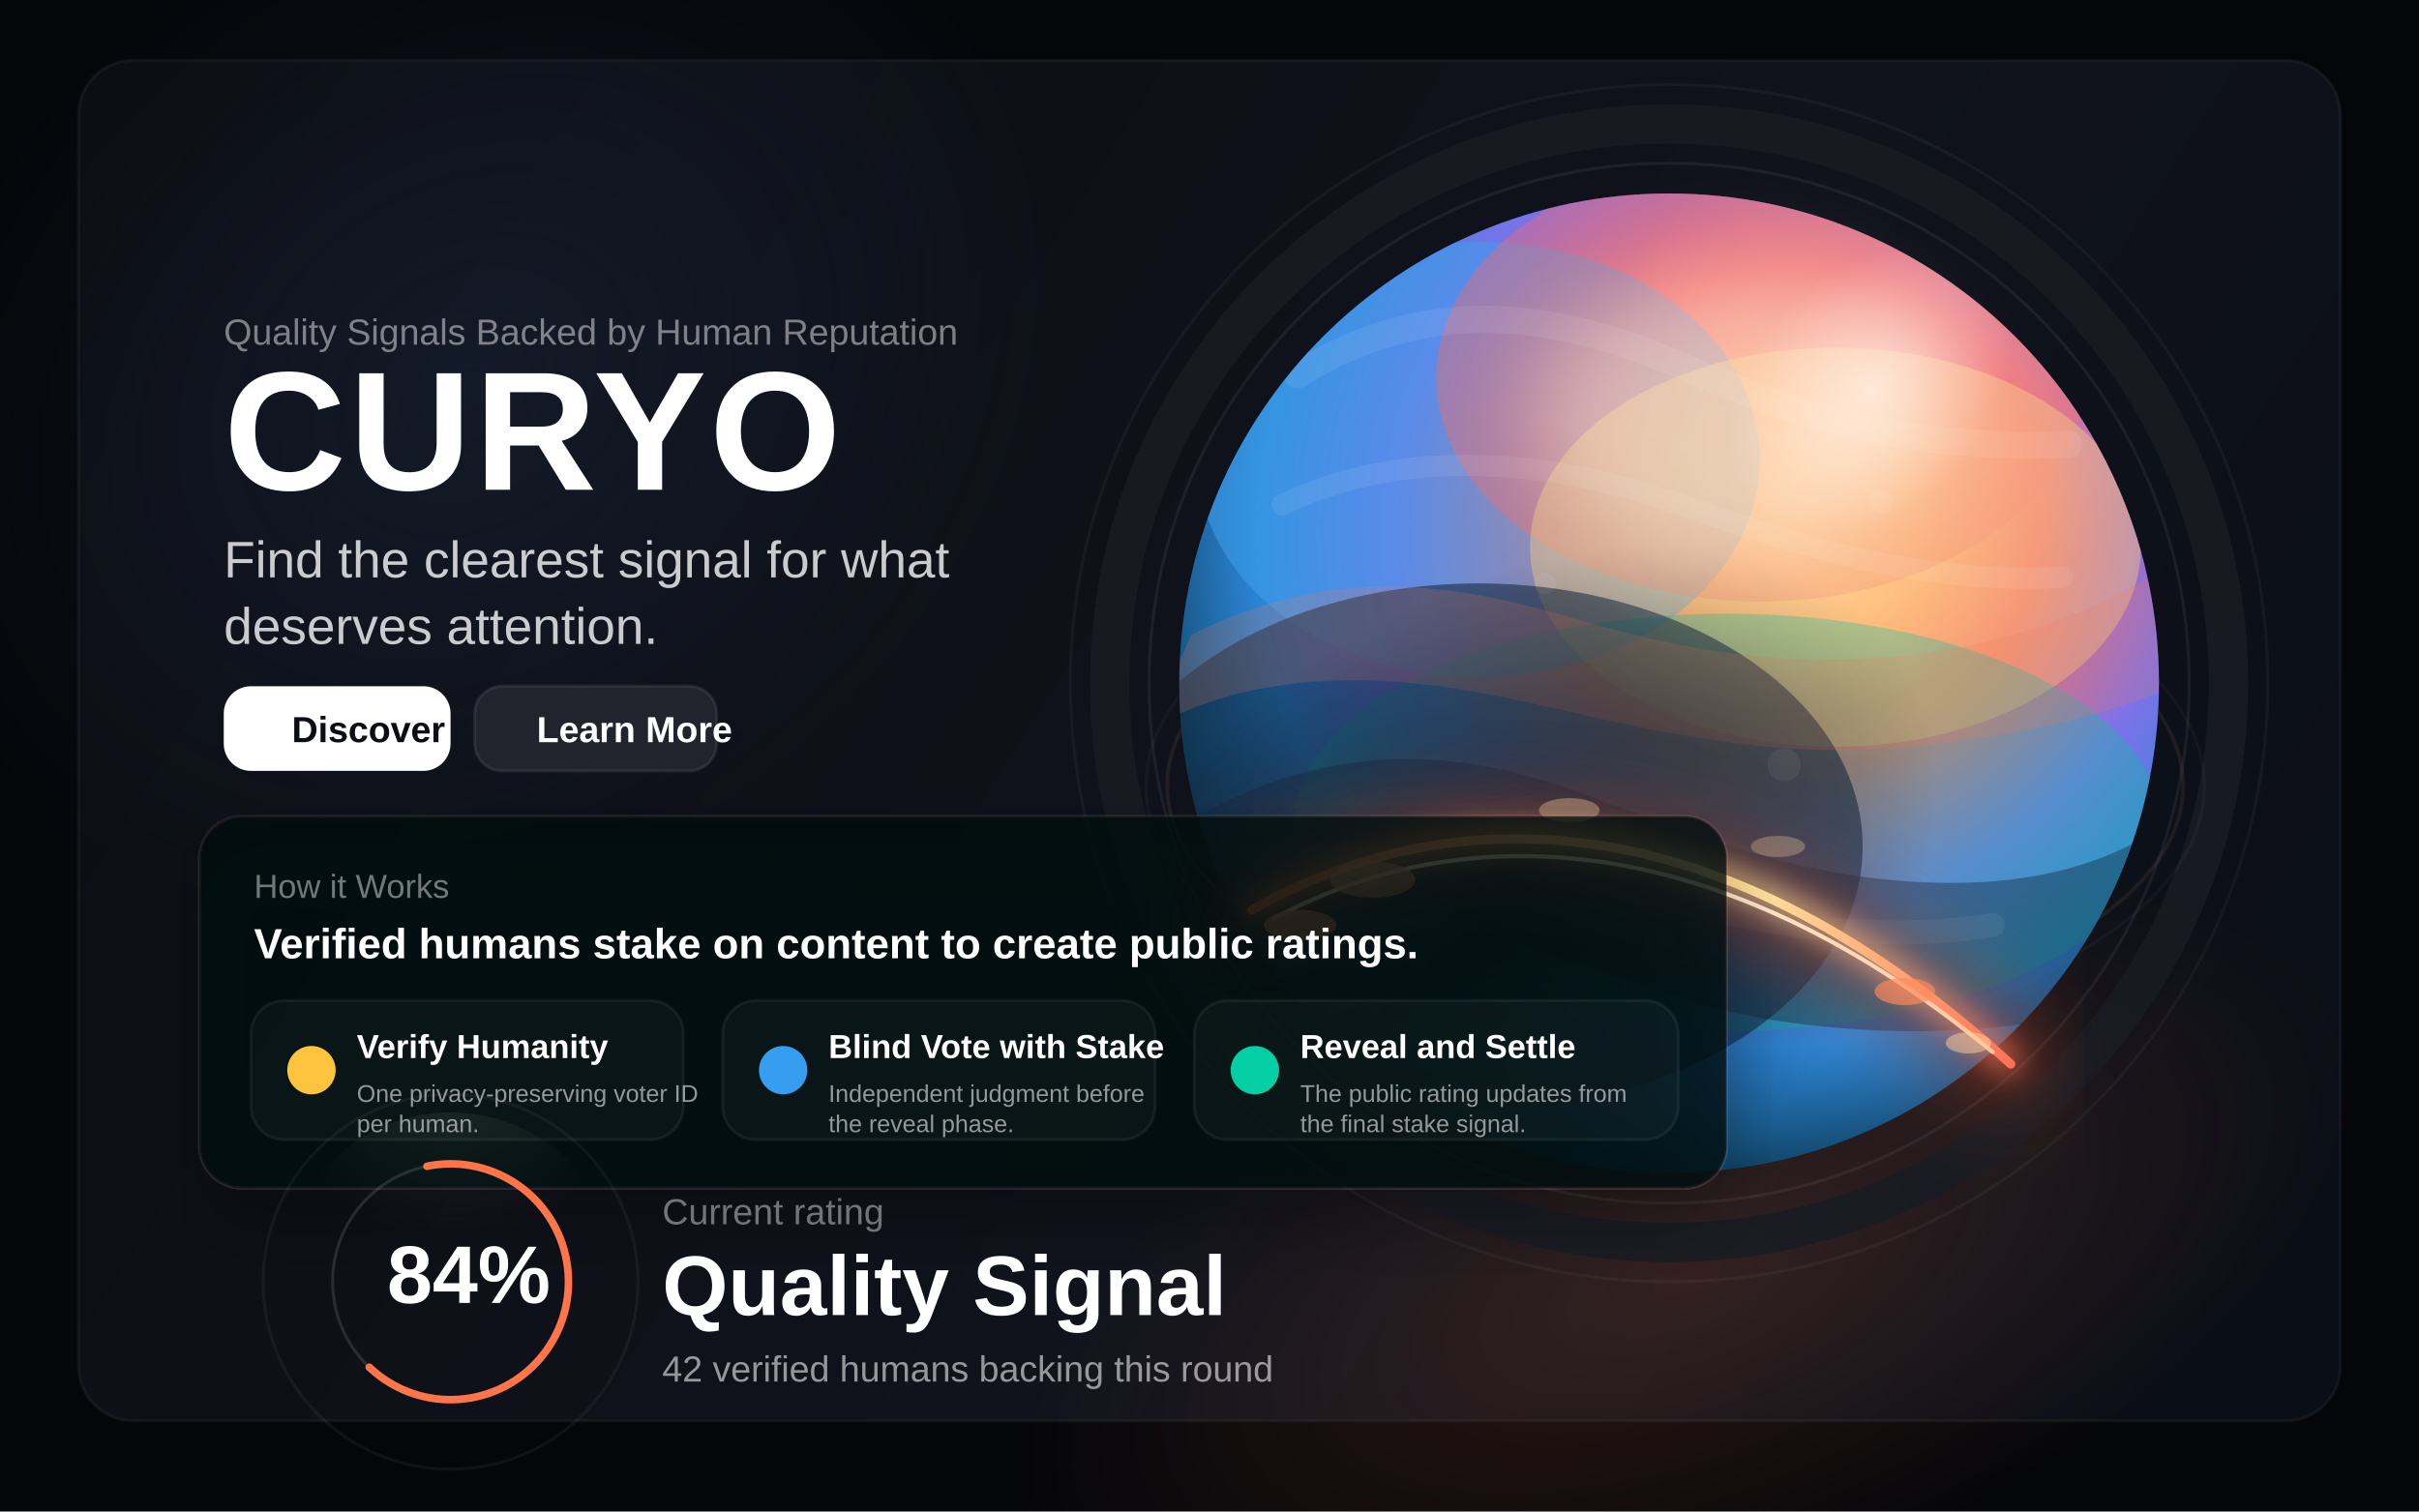
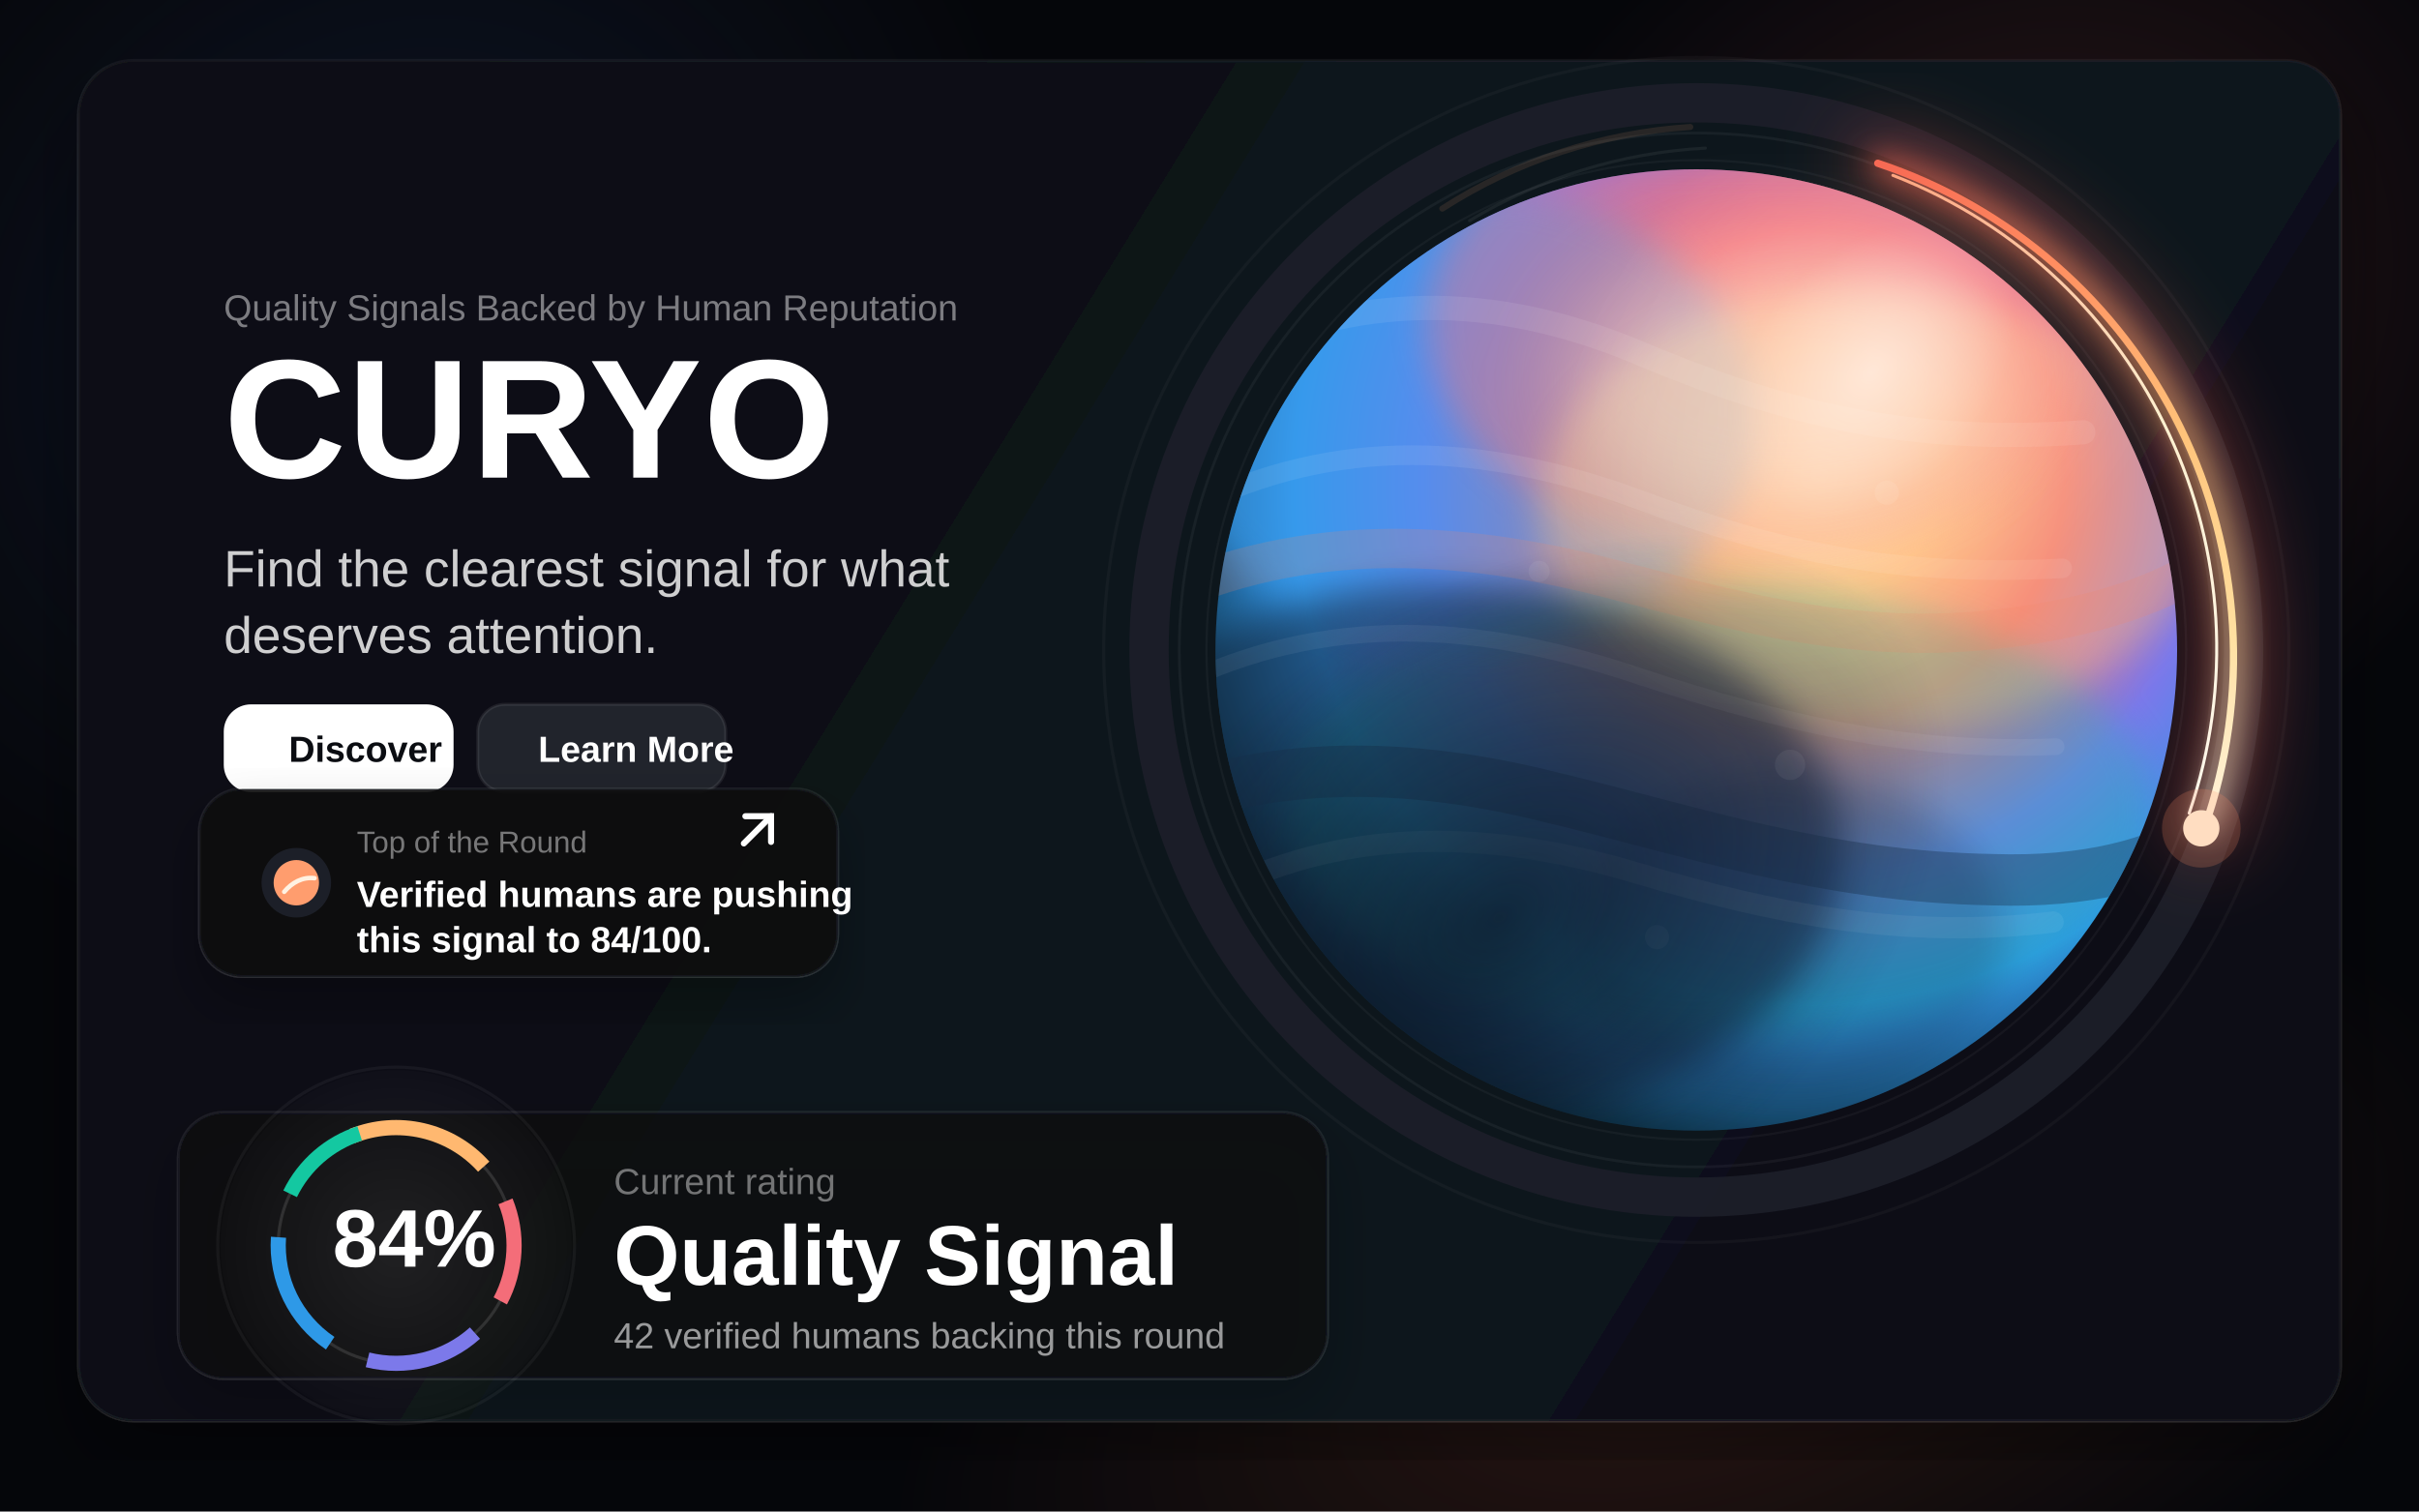
<svg xmlns="http://www.w3.org/2000/svg" width="1600" height="1000" viewBox="0 0 1600 1000" fill="none">
  <defs>
-     <linearGradient id="landing-bg" x1="100" y1="74" x2="1476" y2="944" gradientUnits="userSpaceOnUse">
+     <linearGradient id="landing-shell" x1="72" y1="48" x2="1514" y2="936" gradientUnits="userSpaceOnUse">
      <stop stop-color="#0B0D12" />
-       <stop offset="0.58" stop-color="#10131C" />
-       <stop offset="1" stop-color="#0A0E16" />
+       <stop offset="0.58" stop-color="#10141D" />
+       <stop offset="1" stop-color="#0A0E15" />
    </linearGradient>
-     <radialGradient id="landing-left-glow" cx="0" cy="0" r="1" gradientUnits="userSpaceOnUse" gradientTransform="translate(312 252) rotate(54.351) scale(332 410)">
-       <stop stop-color="#1D2943" stop-opacity="0.42" />
-       <stop offset="1" stop-color="#1D2943" stop-opacity="0" />
+     <radialGradient id="landing-left-glow" cx="0" cy="0" r="1" gradientUnits="userSpaceOnUse" gradientTransform="translate(260 214) rotate(50.281) scale(388 448)">
+       <stop stop-color="#294577" stop-opacity="0.24" />
+       <stop offset="1" stop-color="#294577" stop-opacity="0" />
    </radialGradient>
-     <radialGradient id="landing-bottom-glow" cx="0" cy="0" r="1" gradientUnits="userSpaceOnUse" gradientTransform="translate(1118 844) rotate(159.47) scale(468 220)">
-       <stop stop-color="#FF7A47" stop-opacity="0.16" />
+     <radialGradient id="landing-bottom-glow" cx="0" cy="0" r="1" gradientUnits="userSpaceOnUse" gradientTransform="translate(1126 888) rotate(163.629) scale(554 266)">
+       <stop stop-color="#FF7A47" stop-opacity="0.14" />
      <stop offset="1" stop-color="#FF7A47" stop-opacity="0" />
    </radialGradient>
-     <filter id="landing-card-shadow" x="120" y="511" width="1052" height="336" filterUnits="userSpaceOnUse" color-interpolation-filters="sRGB">
-       <feDropShadow dx="0" dy="22" stdDeviation="24" flood-color="#000000" flood-opacity="0.34" />
+     <radialGradient id="landing-right-glow" cx="0" cy="0" r="1" gradientUnits="userSpaceOnUse" gradientTransform="translate(1320 220) rotate(143.104) scale(408 330)">
+       <stop stop-color="#F66C6F" stop-opacity="0.16" />
+       <stop offset="1" stop-color="#F66C6F" stop-opacity="0" />
+     </radialGradient>
+     <filter id="shell-shadow" x="28" y="18" width="1544" height="948" filterUnits="userSpaceOnUse" color-interpolation-filters="sRGB">
+       <feDropShadow dx="0" dy="26" stdDeviation="26" flood-color="#000000" flood-opacity="0.34" />
    </filter>
-     <filter id="landing-orbit-blur" x="758" y="394" width="620" height="426" filterUnits="userSpaceOnUse" color-interpolation-filters="sRGB">
-       <feGaussianBlur stdDeviation="34" />
+     <filter id="note-shadow" x="114" y="490" width="458" height="188" filterUnits="userSpaceOnUse" color-interpolation-filters="sRGB">
+       <feDropShadow dx="0" dy="18" stdDeviation="18" flood-color="#000000" flood-opacity="0.32" />
    </filter>
-     <filter id="landing-orbit-soft" x="790" y="432" width="566" height="354" filterUnits="userSpaceOnUse" color-interpolation-filters="sRGB">
+     <filter id="metric-shadow" x="94" y="704" width="824" height="250" filterUnits="userSpaceOnUse" color-interpolation-filters="sRGB">
+       <feDropShadow dx="0" dy="18" stdDeviation="20" flood-color="#000000" flood-opacity="0.28" />
+     </filter>
+     <filter id="orbit-glow" x="782" y="48" width="752" height="720" filterUnits="userSpaceOnUse" color-interpolation-filters="sRGB">
+       <feGaussianBlur stdDeviation="26" />
+     </filter>
+     <filter id="orbit-soft" x="830" y="84" width="672" height="652" filterUnits="userSpaceOnUse" color-interpolation-filters="sRGB">
      <feGaussianBlur stdDeviation="10" />
    </filter>
-     <filter id="landing-smoke-blur" x="756" y="490" width="662" height="272" filterUnits="userSpaceOnUse" color-interpolation-filters="sRGB">
-       <feGaussianBlur stdDeviation="24" />
-     </filter>
-     <filter id="planet-highlight-blur" x="886" y="104" width="560" height="412" filterUnits="userSpaceOnUse" color-interpolation-filters="sRGB">
+     <filter id="planet-highlight-blur" x="874" y="102" width="592" height="432" filterUnits="userSpaceOnUse" color-interpolation-filters="sRGB">
      <feGaussianBlur stdDeviation="28" />
    </filter>
-     <clipPath id="landing-planet-clip">
-       <circle cx="1104" cy="452" r="324" />
+     <filter id="planet-surface-soft" x="756" y="102" width="756" height="680" filterUnits="userSpaceOnUse" color-interpolation-filters="sRGB">
+       <feGaussianBlur stdDeviation="12" />
+     </filter>
+     <clipPath id="planet-clip">
+       <circle cx="1122" cy="430" r="318" />
    </clipPath>
-     <radialGradient id="planet-body" cx="0" cy="0" r="1" gradientUnits="userSpaceOnUse" gradientTransform="translate(1180 344) rotate(130.679) scale(470 458)">
-       <stop stop-color="#FFD08F" />
-       <stop offset="0.18" stop-color="#FFAE72" />
-       <stop offset="0.36" stop-color="#EF6F71" />
-       <stop offset="0.56" stop-color="#7E72E8" />
-       <stop offset="0.75" stop-color="#2C86D8" />
-       <stop offset="1" stop-color="#062A39" />
+     <radialGradient id="planet-base" cx="0" cy="0" r="1" gradientUnits="userSpaceOnUse" gradientTransform="translate(1204 314) rotate(130.79) scale(460 448)">
+       <stop stop-color="#FFD49B" />
+       <stop offset="0.18" stop-color="#FFB278" />
+       <stop offset="0.36" stop-color="#F16A73" />
+       <stop offset="0.58" stop-color="#7B78EA" />
+       <stop offset="0.77" stop-color="#3395E8" />
+       <stop offset="1" stop-color="#0A2D3F" />
    </radialGradient>
-     <radialGradient id="planet-shadow" cx="0" cy="0" r="1" gradientUnits="userSpaceOnUse" gradientTransform="translate(982 618) rotate(-33.988) scale(332 214)">
-       <stop stop-color="#0B1322" stop-opacity="0.78" />
-       <stop offset="1" stop-color="#0B1322" stop-opacity="0" />
+     <radialGradient id="planet-shadow" cx="0" cy="0" r="1" gradientUnits="userSpaceOnUse" gradientTransform="translate(992 606) rotate(-33.282) scale(328 212)">
+       <stop stop-color="#0C1322" stop-opacity="0.72" />
+       <stop offset="1" stop-color="#0C1322" stop-opacity="0" />
    </radialGradient>
-     <radialGradient id="planet-rim" cx="0" cy="0" r="1" gradientUnits="userSpaceOnUse" gradientTransform="translate(1238 258) rotate(132.044) scale(250 178)">
-       <stop stop-color="#FFFFFF" stop-opacity="0.62" />
-       <stop offset="0.44" stop-color="#FFFFFF" stop-opacity="0.12" />
+     <radialGradient id="planet-rim" cx="0" cy="0" r="1" gradientUnits="userSpaceOnUse" gradientTransform="translate(1238 246) rotate(131.88) scale(254 176)">
+       <stop stop-color="#FFFFFF" stop-opacity="0.58" />
+       <stop offset="0.44" stop-color="#FFFFFF" stop-opacity="0.14" />
      <stop offset="1" stop-color="#FFFFFF" stop-opacity="0" />
    </radialGradient>
-     <linearGradient id="orbit-fire" x1="826" y1="590" x2="1328" y2="742" gradientUnits="userSpaceOnUse">
-       <stop stop-color="#FF7549" />
-       <stop offset="0.34" stop-color="#FFB56B" />
-       <stop offset="0.62" stop-color="#FFE09B" />
-       <stop offset="1" stop-color="#FF6C51" />
-     </linearGradient>
-     <linearGradient id="orbit-hot-core" x1="840" y1="598" x2="1316" y2="736" gradientUnits="userSpaceOnUse">
-       <stop stop-color="#FFD7A2" />
-       <stop offset="0.5" stop-color="#FFF0D2" />
-       <stop offset="1" stop-color="#FFC29A" />
-     </linearGradient>
-     <radialGradient id="metric-ring-fill" cx="0" cy="0" r="1" gradientUnits="userSpaceOnUse" gradientTransform="translate(300 706) rotate(90) scale(116)">
+     <radialGradient id="metric-glow" cx="0" cy="0" r="1" gradientUnits="userSpaceOnUse" gradientTransform="translate(262 826) rotate(90) scale(136)">
      <stop stop-color="#FFFFFF" stop-opacity="0.08" />
      <stop offset="1" stop-color="#FFFFFF" stop-opacity="0" />
    </radialGradient>
+     <linearGradient id="orbit-flare" x1="1198" y1="94" x2="1450" y2="544" gradientUnits="userSpaceOnUse">
+       <stop stop-color="#F45D4F" />
+       <stop offset="0.28" stop-color="#FF8C5F" />
+       <stop offset="0.56" stop-color="#FFC37A" />
+       <stop offset="0.82" stop-color="#FFE0A1" />
+       <stop offset="1" stop-color="#FFF2D8" />
+     </linearGradient>
+     <linearGradient id="orbit-core" x1="1208" y1="104" x2="1436" y2="536" gradientUnits="userSpaceOnUse">
+       <stop stop-color="#FF9B75" />
+       <stop offset="0.52" stop-color="#FFF0CF" />
+       <stop offset="1" stop-color="#FFF7EA" />
+     </linearGradient>
  </defs>
  <rect width="1600" height="1000" fill="#05060A" />
-   <rect x="52" y="40" width="1496" height="900" rx="36" fill="url(#landing-bg)" />
-   <rect x="52" y="40" width="1496" height="900" rx="36" stroke="rgba(255,255,255,0.05)" stroke-width="2" />
  <rect width="1600" height="1000" fill="url(#landing-left-glow)" />
+   <rect width="1600" height="1000" fill="url(#landing-right-glow)" />
  <rect width="1600" height="1000" fill="url(#landing-bottom-glow)" />
-   <circle cx="1104" cy="452" r="396" stroke="rgba(255,255,255,0.04)" stroke-width="2" />
-   <circle cx="1104" cy="452" r="344" stroke="rgba(255,255,255,0.06)" stroke-width="2" />
-   <circle cx="1104" cy="452" r="370" stroke="rgba(25,28,36,0.88)" stroke-width="26" />
-   <ellipse cx="1108" cy="520" rx="336" ry="158" fill="none" stroke="rgba(255,182,126,0.08)" stroke-width="2.5" />
-   <ellipse cx="1108" cy="520" rx="350" ry="170" fill="none" stroke="rgba(255,255,255,0.035)" stroke-width="2" />
-   <circle cx="1104" cy="452" r="324" fill="url(#planet-body)" />
-   <g clip-path="url(#landing-planet-clip)">
-     <ellipse cx="978" cy="304" rx="186" ry="144" fill="#3DA0EC" fill-opacity="0.56" />
-     <ellipse cx="1164" cy="250" rx="214" ry="148" fill="#F06A6D" fill-opacity="0.42" />
-     <ellipse cx="1214" cy="362" rx="202" ry="132" fill="#FFD27D" fill-opacity="0.4" />
-     <ellipse cx="1142" cy="544" rx="286" ry="138" fill="#0CC49E" fill-opacity="0.34" />
-     <ellipse cx="978" cy="560" rx="254" ry="174" fill="#0F243A" fill-opacity="0.56" />
-     <path d="M788 420C872 378 946 382 1030 406C1092 424 1170 446 1274 432C1356 420 1408 392 1440 370V454C1384 476 1328 488 1262 494C1162 504 1074 478 998 462C904 442 826 446 760 482L788 420Z" fill="#F47B57" fill-opacity="0.2" />
-     <path d="M792 540C870 496 950 492 1032 520C1108 546 1182 582 1282 584C1366 586 1414 560 1442 538V650C1370 680 1280 690 1180 676C1094 664 1024 622 936 608C862 596 798 610 744 648L792 540Z" fill="#13273E" fill-opacity="0.42" />
-     <path d="M858 248C942 196 1024 204 1112 242C1190 276 1262 298 1368 294" stroke="#FFFFFF" stroke-opacity="0.08" stroke-width="18" stroke-linecap="round" />
-     <path d="M848 334C932 294 1028 304 1118 336C1202 366 1278 386 1364 382" stroke="#FFFFFF" stroke-opacity="0.08" stroke-width="14" stroke-linecap="round" />
-     <path d="M838 598C904 564 980 562 1068 586C1152 608 1228 626 1318 612" stroke="#FFFFFF" stroke-opacity="0.06" stroke-width="16" stroke-linecap="round" />
-     <circle cx="1180" cy="506" r="11" fill="rgba(255,255,255,0.08)" />
-     <circle cx="1022" cy="386" r="7" fill="rgba(255,255,255,0.06)" />
-     <circle cx="1244" cy="332" r="8" fill="rgba(255,255,255,0.08)" />
-     <circle cx="1098" cy="622" r="9" fill="rgba(255,255,255,0.05)" />
+   <g filter="url(#shell-shadow)">
+     <rect x="52" y="40" width="1496" height="900" rx="36" fill="url(#landing-shell)" />
+     <rect x="52" y="40" width="1496" height="900" rx="36" stroke="#FFFFFF" stroke-opacity="0.05" stroke-width="2" />
  </g>
-   <circle cx="1104" cy="452" r="324" fill="url(#planet-shadow)" />
+   <circle cx="1122" cy="430" r="392" stroke="#FFFFFF" stroke-opacity="0.035" stroke-width="2" />
+   <circle cx="1122" cy="430" r="362" stroke="#1C1E29" stroke-opacity="0.94" stroke-width="26" />
+   <circle cx="1122" cy="430" r="342" stroke="#FFFFFF" stroke-opacity="0.05" stroke-width="1.8" />
+   <circle cx="1122" cy="430" r="324" stroke="#FFFFFF" stroke-opacity="0.04" stroke-width="1.4" />
+   <path d="M954 138A344 344 0 0 1 1118 84" stroke="#F7A36F" stroke-opacity="0.12" stroke-width="4" stroke-linecap="round" />
+   <path d="M972 146A336 336 0 0 1 1128 98" stroke="#FFFFFF" stroke-opacity="0.06" stroke-width="2" stroke-linecap="round" />
+   <g filter="url(#orbit-glow)">
+     <path d="M1242 108A344 344 0 0 1 1458 548" stroke="#F4614F" stroke-opacity="0.56" stroke-width="28" stroke-linecap="round" />
+   </g>
+   <g filter="url(#orbit-soft)">
+     <path d="M1242 108A344 344 0 0 1 1458 548" stroke="url(#orbit-flare)" stroke-width="9" stroke-linecap="round" />
+   </g>
+   <path d="M1242 108A344 344 0 0 1 1458 548" stroke="url(#orbit-flare)" stroke-width="4.8" stroke-linecap="round" />
+   <path d="M1252 116A336 336 0 0 1 1448 538" stroke="url(#orbit-core)" stroke-width="2" stroke-linecap="round" />
+   <circle cx="1456" cy="548" r="12" fill="#FFF1D8" />
+   <circle cx="1456" cy="548" r="26" fill="#FF8D65" fill-opacity="0.2" />
+   <circle cx="1122" cy="430" r="318" fill="url(#planet-base)" />
+   <g clip-path="url(#planet-clip)">
+     <g filter="url(#planet-surface-soft)">
+       <ellipse cx="968" cy="276" rx="194" ry="152" fill="#399DF0" fill-opacity="0.56" />
+       <ellipse cx="1166" cy="214" rx="222" ry="154" fill="#F57680" fill-opacity="0.4" />
+       <ellipse cx="1238" cy="338" rx="220" ry="146" fill="#FFD388" fill-opacity="0.36" />
+       <ellipse cx="1138" cy="536" rx="286" ry="148" fill="#0CC7A2" fill-opacity="0.28" />
+       <ellipse cx="958" cy="564" rx="260" ry="178" fill="#13263D" fill-opacity="0.56" />
+       <ellipse cx="1182" cy="620" rx="144" ry="108" fill="#121B30" fill-opacity="0.2" />
+     </g>
+     <path d="M810 236C906 190 998 196 1090 236C1182 274 1264 294 1378 286" stroke="#FFFFFF" stroke-opacity="0.08" stroke-width="16" stroke-linecap="round" />
+     <path d="M796 332C894 286 992 296 1088 332C1174 364 1252 382 1364 376" stroke="#FFFFFF" stroke-opacity="0.08" stroke-width="13" stroke-linecap="round" />
+     <path d="M786 450C886 404 986 414 1086 448C1178 478 1260 498 1360 494" stroke="#FFFFFF" stroke-opacity="0.06" stroke-width="11" stroke-linecap="round" />
+     <path d="M810 588C892 548 984 548 1084 578C1172 604 1258 622 1358 610" stroke="#FFFFFF" stroke-opacity="0.06" stroke-width="14" stroke-linecap="round" />
+     <path d="M742 408C844 352 952 354 1062 382C1148 404 1232 430 1338 414C1392 406 1430 392 1458 374" fill="none" stroke="#F68767" stroke-opacity="0.18" stroke-width="26" stroke-linecap="round" />
+     <path d="M732 548C820 504 918 500 1028 528C1120 550 1206 580 1318 582C1380 584 1426 572 1462 550" fill="none" stroke="#17304B" stroke-opacity="0.36" stroke-width="34" stroke-linecap="round" />
+     <circle cx="1184" cy="506" r="10" fill="#FFFFFF" fill-opacity="0.08" />
+     <circle cx="1018" cy="378" r="7" fill="#FFFFFF" fill-opacity="0.06" />
+     <circle cx="1248" cy="326" r="8" fill="#FFFFFF" fill-opacity="0.08" />
+     <circle cx="1096" cy="620" r="8" fill="#FFFFFF" fill-opacity="0.05" />
+   </g>
+   <circle cx="1122" cy="430" r="318" fill="url(#planet-shadow)" />
  <g filter="url(#planet-highlight-blur)">
-     <ellipse cx="1148" cy="274" rx="138" ry="94" fill="#FFF1D3" fill-opacity="0.42" />
+     <ellipse cx="1180" cy="252" rx="146" ry="92" fill="#FFF3DB" fill-opacity="0.34" />
  </g>
-   <circle cx="1104" cy="452" r="324" fill="url(#planet-rim)" />
-   <g filter="url(#landing-smoke-blur)">
-     <path d="M824 606C946 540 1124 526 1332 704" stroke="#6D2615" stroke-opacity="0.48" stroke-width="46" stroke-linecap="round" />
+   <circle cx="1122" cy="430" r="318" fill="url(#planet-rim)" />
+   <text x="148" y="212" fill="#FFFFFF" fill-opacity="0.46" font-size="24" font-family="'Avenir Next', Avenir, 'Helvetica Neue', Arial, sans-serif" font-weight="500">Quality Signals Backed by Human Reputation</text>
+   <text x="148" y="316" fill="#FFFFFF" font-size="112" font-weight="700" font-family="'Avenir Next', Avenir, 'Helvetica Neue', Arial, sans-serif" letter-spacing="1">CURYO</text>
+   <text x="148" y="388" fill="#FFFFFF" fill-opacity="0.8" font-size="34" font-family="'Avenir Next', Avenir, 'Helvetica Neue', Arial, sans-serif">Find the clearest signal for what</text>
+   <text x="148" y="432" fill="#FFFFFF" fill-opacity="0.8" font-size="34" font-family="'Avenir Next', Avenir, 'Helvetica Neue', Arial, sans-serif">deserves attention.</text>
+   <rect x="148" y="466" width="152" height="58" rx="18" fill="#FFFFFF" />
+   <text x="191" y="504" fill="#0B0D12" font-size="24" font-weight="700" font-family="'Avenir Next', Avenir, 'Helvetica Neue', Arial, sans-serif">Discover</text>
+   <rect x="316" y="466" width="164" height="58" rx="18" fill="#21242C" />
+   <rect x="316" y="466" width="164" height="58" rx="18" stroke="#FFFFFF" stroke-opacity="0.08" stroke-width="2" />
+   <text x="356" y="504" fill="#FFFFFF" font-size="24" font-weight="600" font-family="'Avenir Next', Avenir, 'Helvetica Neue', Arial, sans-serif">Learn More</text>
+   <g filter="url(#note-shadow)">
+     <rect x="132" y="522" width="422" height="124" rx="28" fill="#07090D" fill-opacity="0.9" />
+     <rect x="132" y="522" width="422" height="124" rx="28" stroke="#FFFFFF" stroke-opacity="0.06" stroke-width="2" />
  </g>
-   <g filter="url(#landing-orbit-blur)">
-     <path d="M828 602C948 534 1126 518 1330 704" stroke="#FF7149" stroke-opacity="0.44" stroke-width="34" stroke-linecap="round" />
+   <circle cx="196" cy="584" r="23" fill="#1C1F28" />
+   <circle cx="196" cy="584" r="15" fill="#FF9D6E" />
+   <path d="M188 590C193 584 200 580 208 581" stroke="#FFF2E2" stroke-width="3" stroke-linecap="round" />
+   <text x="236" y="564" fill="#FFFFFF" fill-opacity="0.44" font-size="20" font-family="'Avenir Next', Avenir, 'Helvetica Neue', Arial, sans-serif">Top of the Round</text>
+   <text x="236" y="600" fill="#FFFFFF" font-size="24" font-weight="600" font-family="'Avenir Next', Avenir, 'Helvetica Neue', Arial, sans-serif">Verified humans are pushing</text>
+   <text x="236" y="630" fill="#FFFFFF" font-size="24" font-weight="600" font-family="'Avenir Next', Avenir, 'Helvetica Neue', Arial, sans-serif">this signal to 84/100.</text>
+   <path d="M492 558L510 540" stroke="#FFFFFF" stroke-width="4" stroke-linecap="round" />
+   <path d="M493 540H510V557" stroke="#FFFFFF" stroke-width="4" stroke-linecap="round" />
+   <g filter="url(#metric-shadow)">
+     <rect x="118" y="736" width="760" height="176" rx="30" fill="#090B10" fill-opacity="0.7" />
+     <rect x="118" y="736" width="760" height="176" rx="30" stroke="#FFFFFF" stroke-opacity="0.06" stroke-width="2" />
  </g>
-   <g filter="url(#landing-orbit-soft)">
-     <path d="M828 602C948 534 1126 518 1330 704" stroke="url(#orbit-fire)" stroke-width="12" stroke-linecap="round" />
-   </g>
-   <path d="M828 602C948 534 1126 518 1330 704" stroke="url(#orbit-fire)" stroke-width="6" stroke-linecap="round" />
-   <path d="M842 608C952 548 1122 534 1318 696" stroke="url(#orbit-hot-core)" stroke-width="2.8" stroke-linecap="round" />
-   <g opacity="0.8">
-     <ellipse cx="860" cy="612" rx="24" ry="10" fill="#FF8D5F" />
-     <ellipse cx="908" cy="582" rx="28" ry="12" fill="#FFA56F" fill-opacity="0.82" />
-     <ellipse cx="1038" cy="536" rx="20" ry="8" fill="#FFD5A1" fill-opacity="0.44" />
-     <ellipse cx="1176" cy="560" rx="18" ry="7" fill="#FFD9A7" fill-opacity="0.36" />
-     <ellipse cx="1260" cy="656" rx="20" ry="9" fill="#FF8A5A" fill-opacity="0.82" />
-     <ellipse cx="1302" cy="690" rx="15" ry="7" fill="#FFD09C" fill-opacity="0.62" />
-   </g>
-   <text x="148" y="228" fill="rgba(255,255,255,0.46)" font-size="24" font-family="Arial, Helvetica, sans-serif">Quality Signals Backed by Human Reputation</text>
-   <text x="148" y="324" fill="white" font-size="112" font-weight="700" font-family="Arial, Helvetica, sans-serif" letter-spacing="2">CURYO</text>
-   <text x="148" y="382" fill="rgba(255,255,255,0.78)" font-size="34" font-family="Arial, Helvetica, sans-serif">Find the clearest signal for what</text>
-   <text x="148" y="426" fill="rgba(255,255,255,0.78)" font-size="34" font-family="Arial, Helvetica, sans-serif">deserves attention.</text>
-   <rect x="148" y="454" width="150" height="56" rx="18" fill="white" />
-   <text x="193" y="491" fill="#0B0D12" font-size="24" font-weight="700" font-family="Arial, Helvetica, sans-serif">Discover</text>
-   <rect x="314" y="454" width="160" height="56" rx="18" fill="#21242C" />
-   <rect x="314" y="454" width="160" height="56" rx="18" stroke="rgba(255,255,255,0.08)" stroke-width="2" />
-   <text x="355" y="491" fill="white" font-size="24" font-weight="600" font-family="Arial, Helvetica, sans-serif">Learn More</text>
-   <g filter="url(#landing-card-shadow)">
-     <rect x="132" y="540" width="1010" height="246" rx="28" fill="rgba(7,8,14,0.78)" />
-     <rect x="132" y="540" width="1010" height="246" rx="28" stroke="rgba(255,255,255,0.06)" stroke-width="2" />
-   </g>
-   <text x="168" y="594" fill="rgba(255,255,255,0.44)" font-size="22" font-family="Arial, Helvetica, sans-serif">How it Works</text>
-   <text x="168" y="634" fill="white" font-size="28" font-weight="700" font-family="Arial, Helvetica, sans-serif">Verified humans stake on content to create public ratings.</text>
-   <g font-family="Arial, Helvetica, sans-serif">
-     <rect x="166" y="662" width="286" height="92" rx="22" fill="rgba(255,255,255,0.03)" stroke="rgba(255,255,255,0.06)" stroke-width="2" />
-     <circle cx="206" cy="708" r="16" fill="#FFC43D" />
-     <text x="236" y="700" fill="white" font-size="22" font-weight="700">Verify Humanity</text>
-     <text x="236" y="729" fill="rgba(255,255,255,0.56)" font-size="16">One privacy-preserving voter ID</text>
-     <text x="236" y="749" fill="rgba(255,255,255,0.56)" font-size="16">per human.</text>
-     <rect x="478" y="662" width="286" height="92" rx="22" fill="rgba(255,255,255,0.03)" stroke="rgba(255,255,255,0.06)" stroke-width="2" />
-     <circle cx="518" cy="708" r="16" fill="#359EEE" />
-     <text x="548" y="700" fill="white" font-size="22" font-weight="700">Blind Vote with Stake</text>
-     <text x="548" y="729" fill="rgba(255,255,255,0.56)" font-size="16">Independent judgment before</text>
-     <text x="548" y="749" fill="rgba(255,255,255,0.56)" font-size="16">the reveal phase.</text>
-     <rect x="790" y="662" width="320" height="92" rx="22" fill="rgba(255,255,255,0.03)" stroke="rgba(255,255,255,0.06)" stroke-width="2" />
-     <circle cx="830" cy="708" r="16" fill="#03CEA4" />
-     <text x="860" y="700" fill="white" font-size="22" font-weight="700">Reveal and Settle</text>
-     <text x="860" y="729" fill="rgba(255,255,255,0.56)" font-size="16">The public rating updates from</text>
-     <text x="860" y="749" fill="rgba(255,255,255,0.56)" font-size="16">the final stake signal.</text>
-   </g>
-   <circle cx="298" cy="848" r="112" fill="url(#metric-ring-fill)" />
-   <circle cx="298" cy="848" r="78" stroke="rgba(255,255,255,0.12)" stroke-width="2" />
-   <circle cx="298" cy="848" r="78" stroke="url(#orbit-fire)" stroke-width="5" stroke-dasharray="318 170" stroke-linecap="round" transform="rotate(-100 298 848)" />
-   <circle cx="298" cy="848" r="124" stroke="rgba(255,255,255,0.05)" stroke-width="2" />
-   <text x="256" y="862" fill="white" font-size="54" font-weight="700" font-family="Arial, Helvetica, sans-serif">84%</text>
-   <text x="438" y="810" fill="rgba(255,255,255,0.42)" font-size="24" font-family="Arial, Helvetica, sans-serif">Current rating</text>
-   <text x="438" y="870" fill="white" font-size="56" font-weight="700" font-family="Arial, Helvetica, sans-serif">Quality Signal</text>
-   <text x="438" y="914" fill="rgba(255,255,255,0.56)" font-size="24" font-family="Arial, Helvetica, sans-serif">42 verified humans backing this round</text>
+   <circle cx="262" cy="824" r="116" fill="url(#metric-glow)" />
+   <circle cx="262" cy="824" r="78" stroke="#FFFFFF" stroke-opacity="0.12" stroke-width="2" />
+   <path d="M230.9 747A83 83 0 0 1 323.7 768.5L316.2 775.2A73 73 0 0 0 234.7 756.3Z" fill="#FFB870" />
+   <path d="M339 792.9A83 83 0 0 1 335.3 863L326.5 858.3A73 73 0 0 0 329.7 796.7Z" fill="#F46D79" />
+   <path d="M317.5 885.7A83 83 0 0 1 241.9 904.5L244.3 894.8A73 73 0 0 0 310.8 878.2Z" fill="#7C79EA" />
+   <path d="M215.6 892.8A83 83 0 0 1 179.2 818.2L189.2 818.9A73 73 0 0 0 221.2 884.5Z" fill="#2E99E7" />
+   <path d="M187.4 787.6A83 83 0 0 1 236.4 745.1L239.4 754.6A73 73 0 0 0 196.4 792Z" fill="#14C8A1" />
+   <circle cx="262" cy="824" r="118" stroke="#FFFFFF" stroke-opacity="0.05" stroke-width="2" />
+   <text x="220" y="838" fill="#FFFFFF" font-size="54" font-weight="700" font-family="'Avenir Next', Avenir, 'Helvetica Neue', Arial, sans-serif">84%</text>
+   <text x="406" y="790" fill="#FFFFFF" fill-opacity="0.42" font-size="24" font-family="'Avenir Next', Avenir, 'Helvetica Neue', Arial, sans-serif">Current rating</text>
+   <text x="406" y="850" fill="#FFFFFF" font-size="56" font-weight="700" font-family="'Avenir Next', Avenir, 'Helvetica Neue', Arial, sans-serif">Quality Signal</text>
+   <text x="406" y="892" fill="#FFFFFF" fill-opacity="0.58" font-size="24" font-family="'Avenir Next', Avenir, 'Helvetica Neue', Arial, sans-serif">42 verified humans backing this round</text>
</svg>
